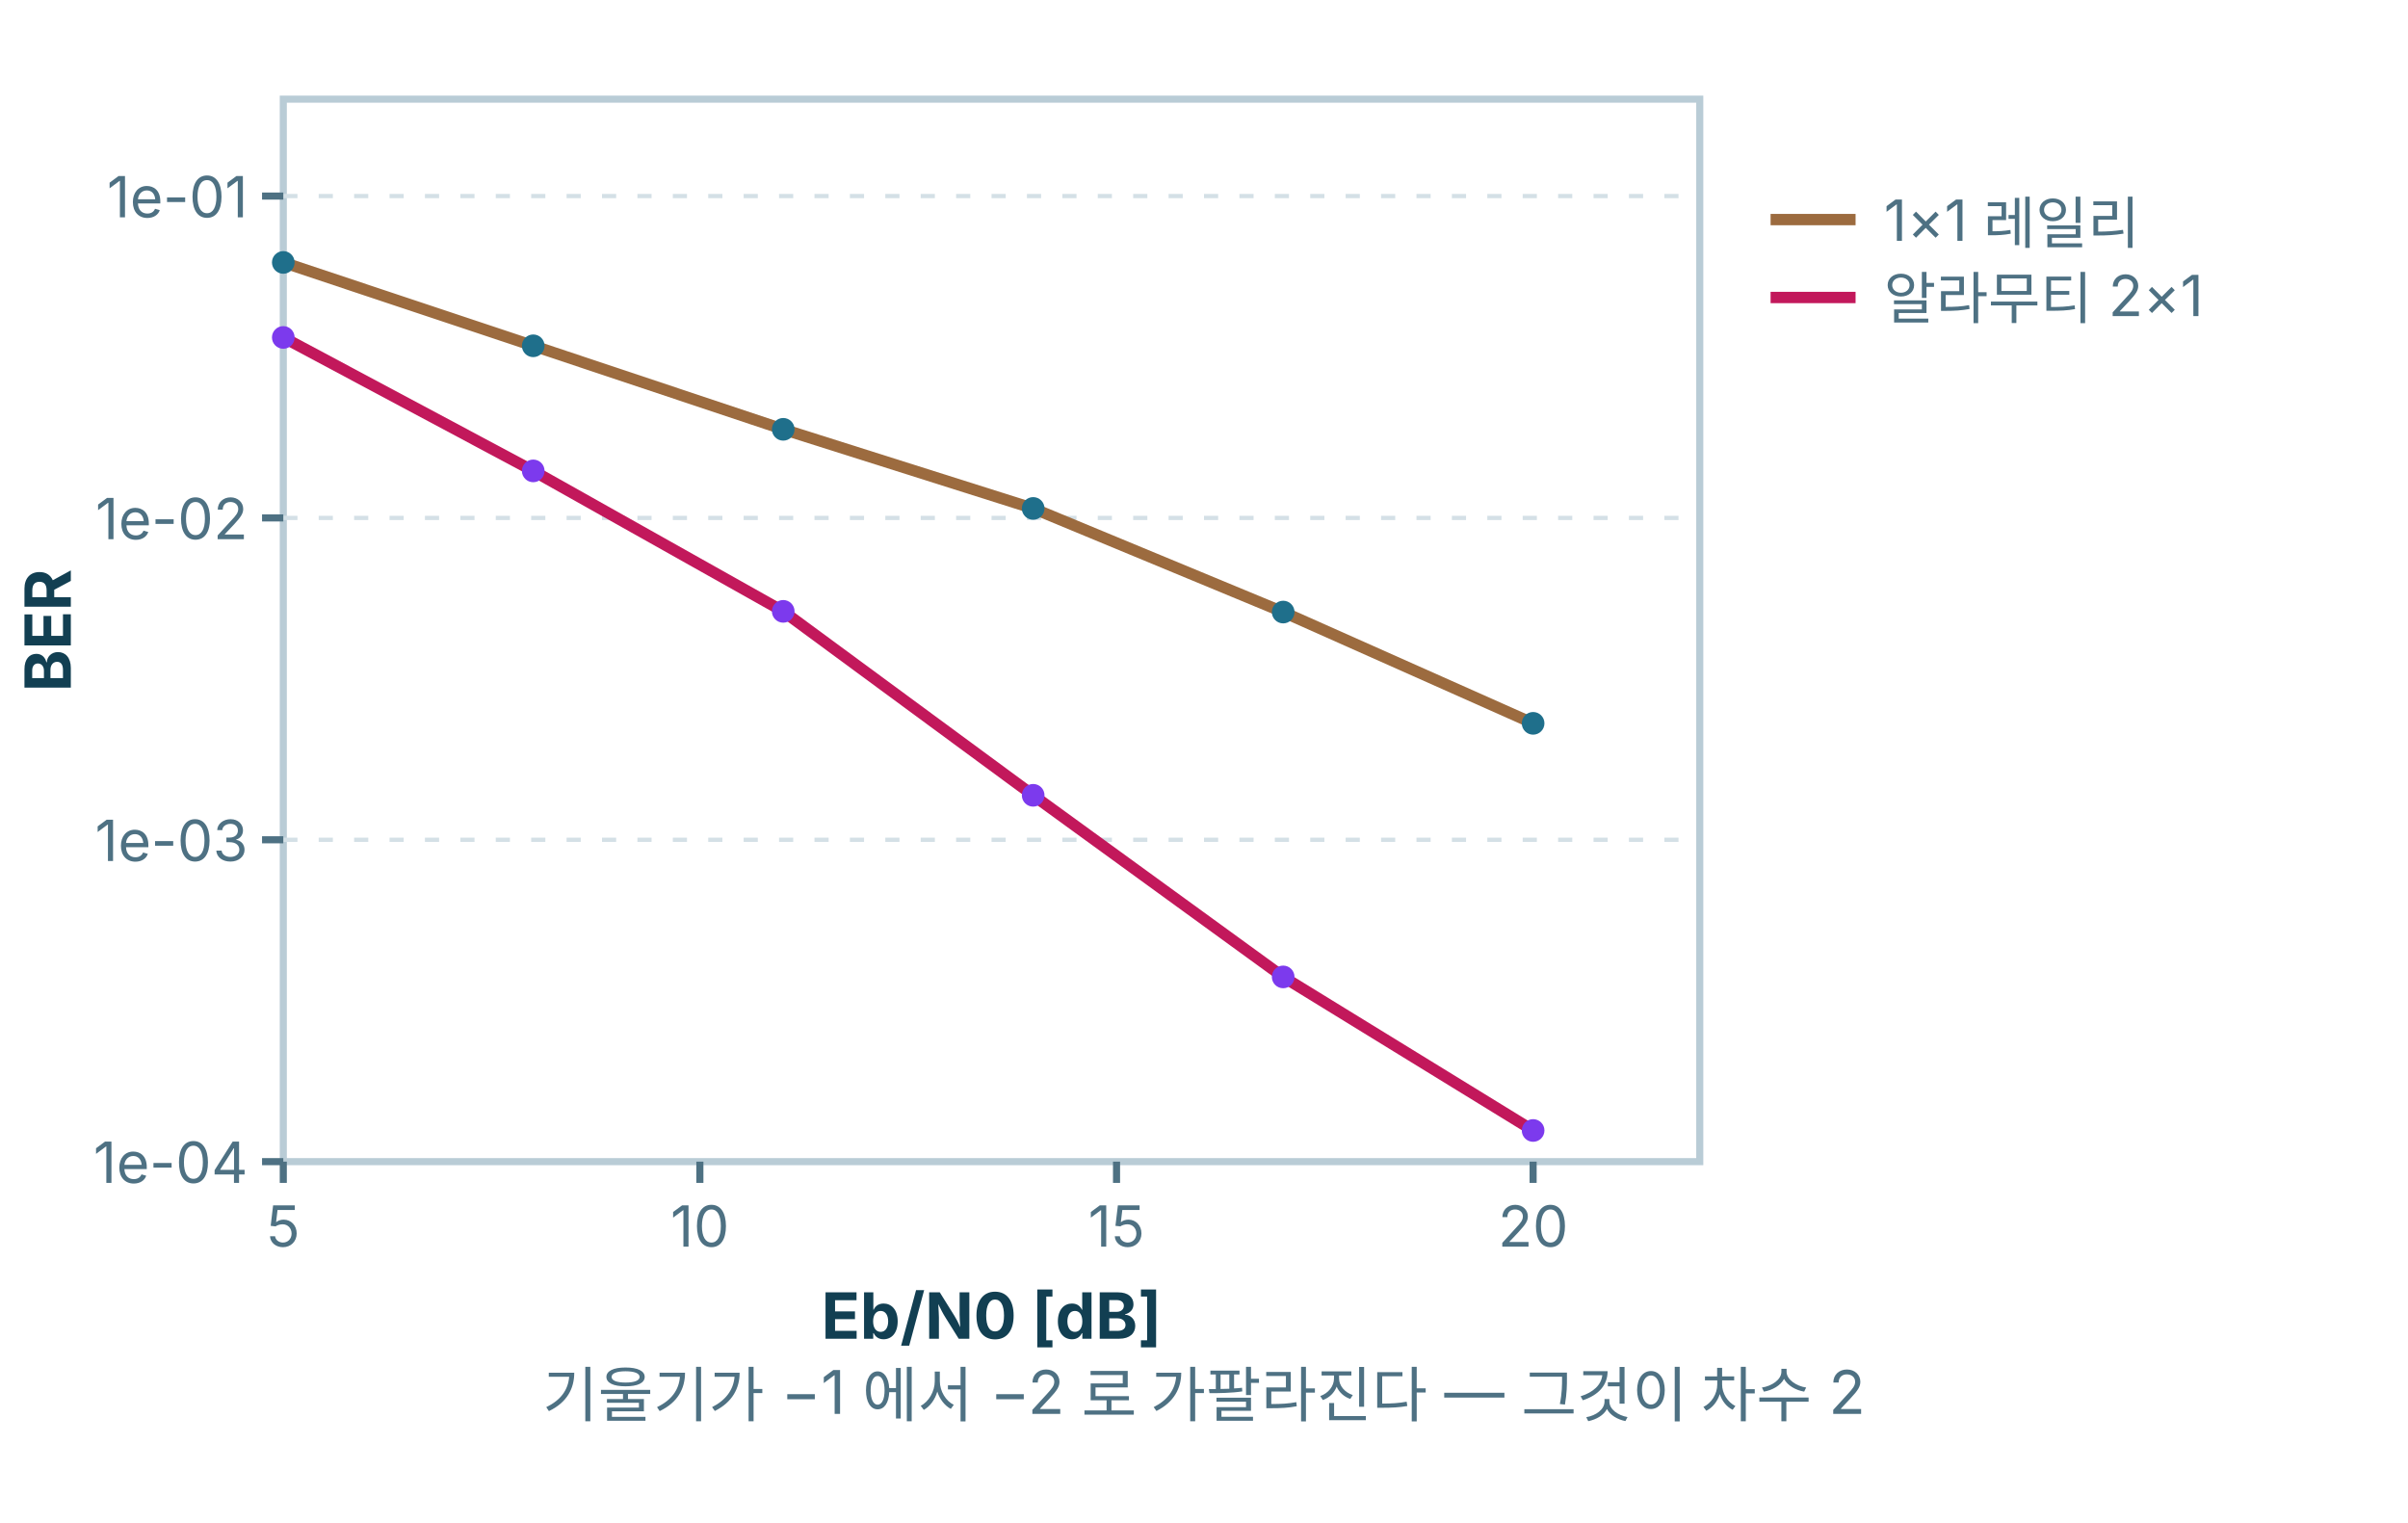
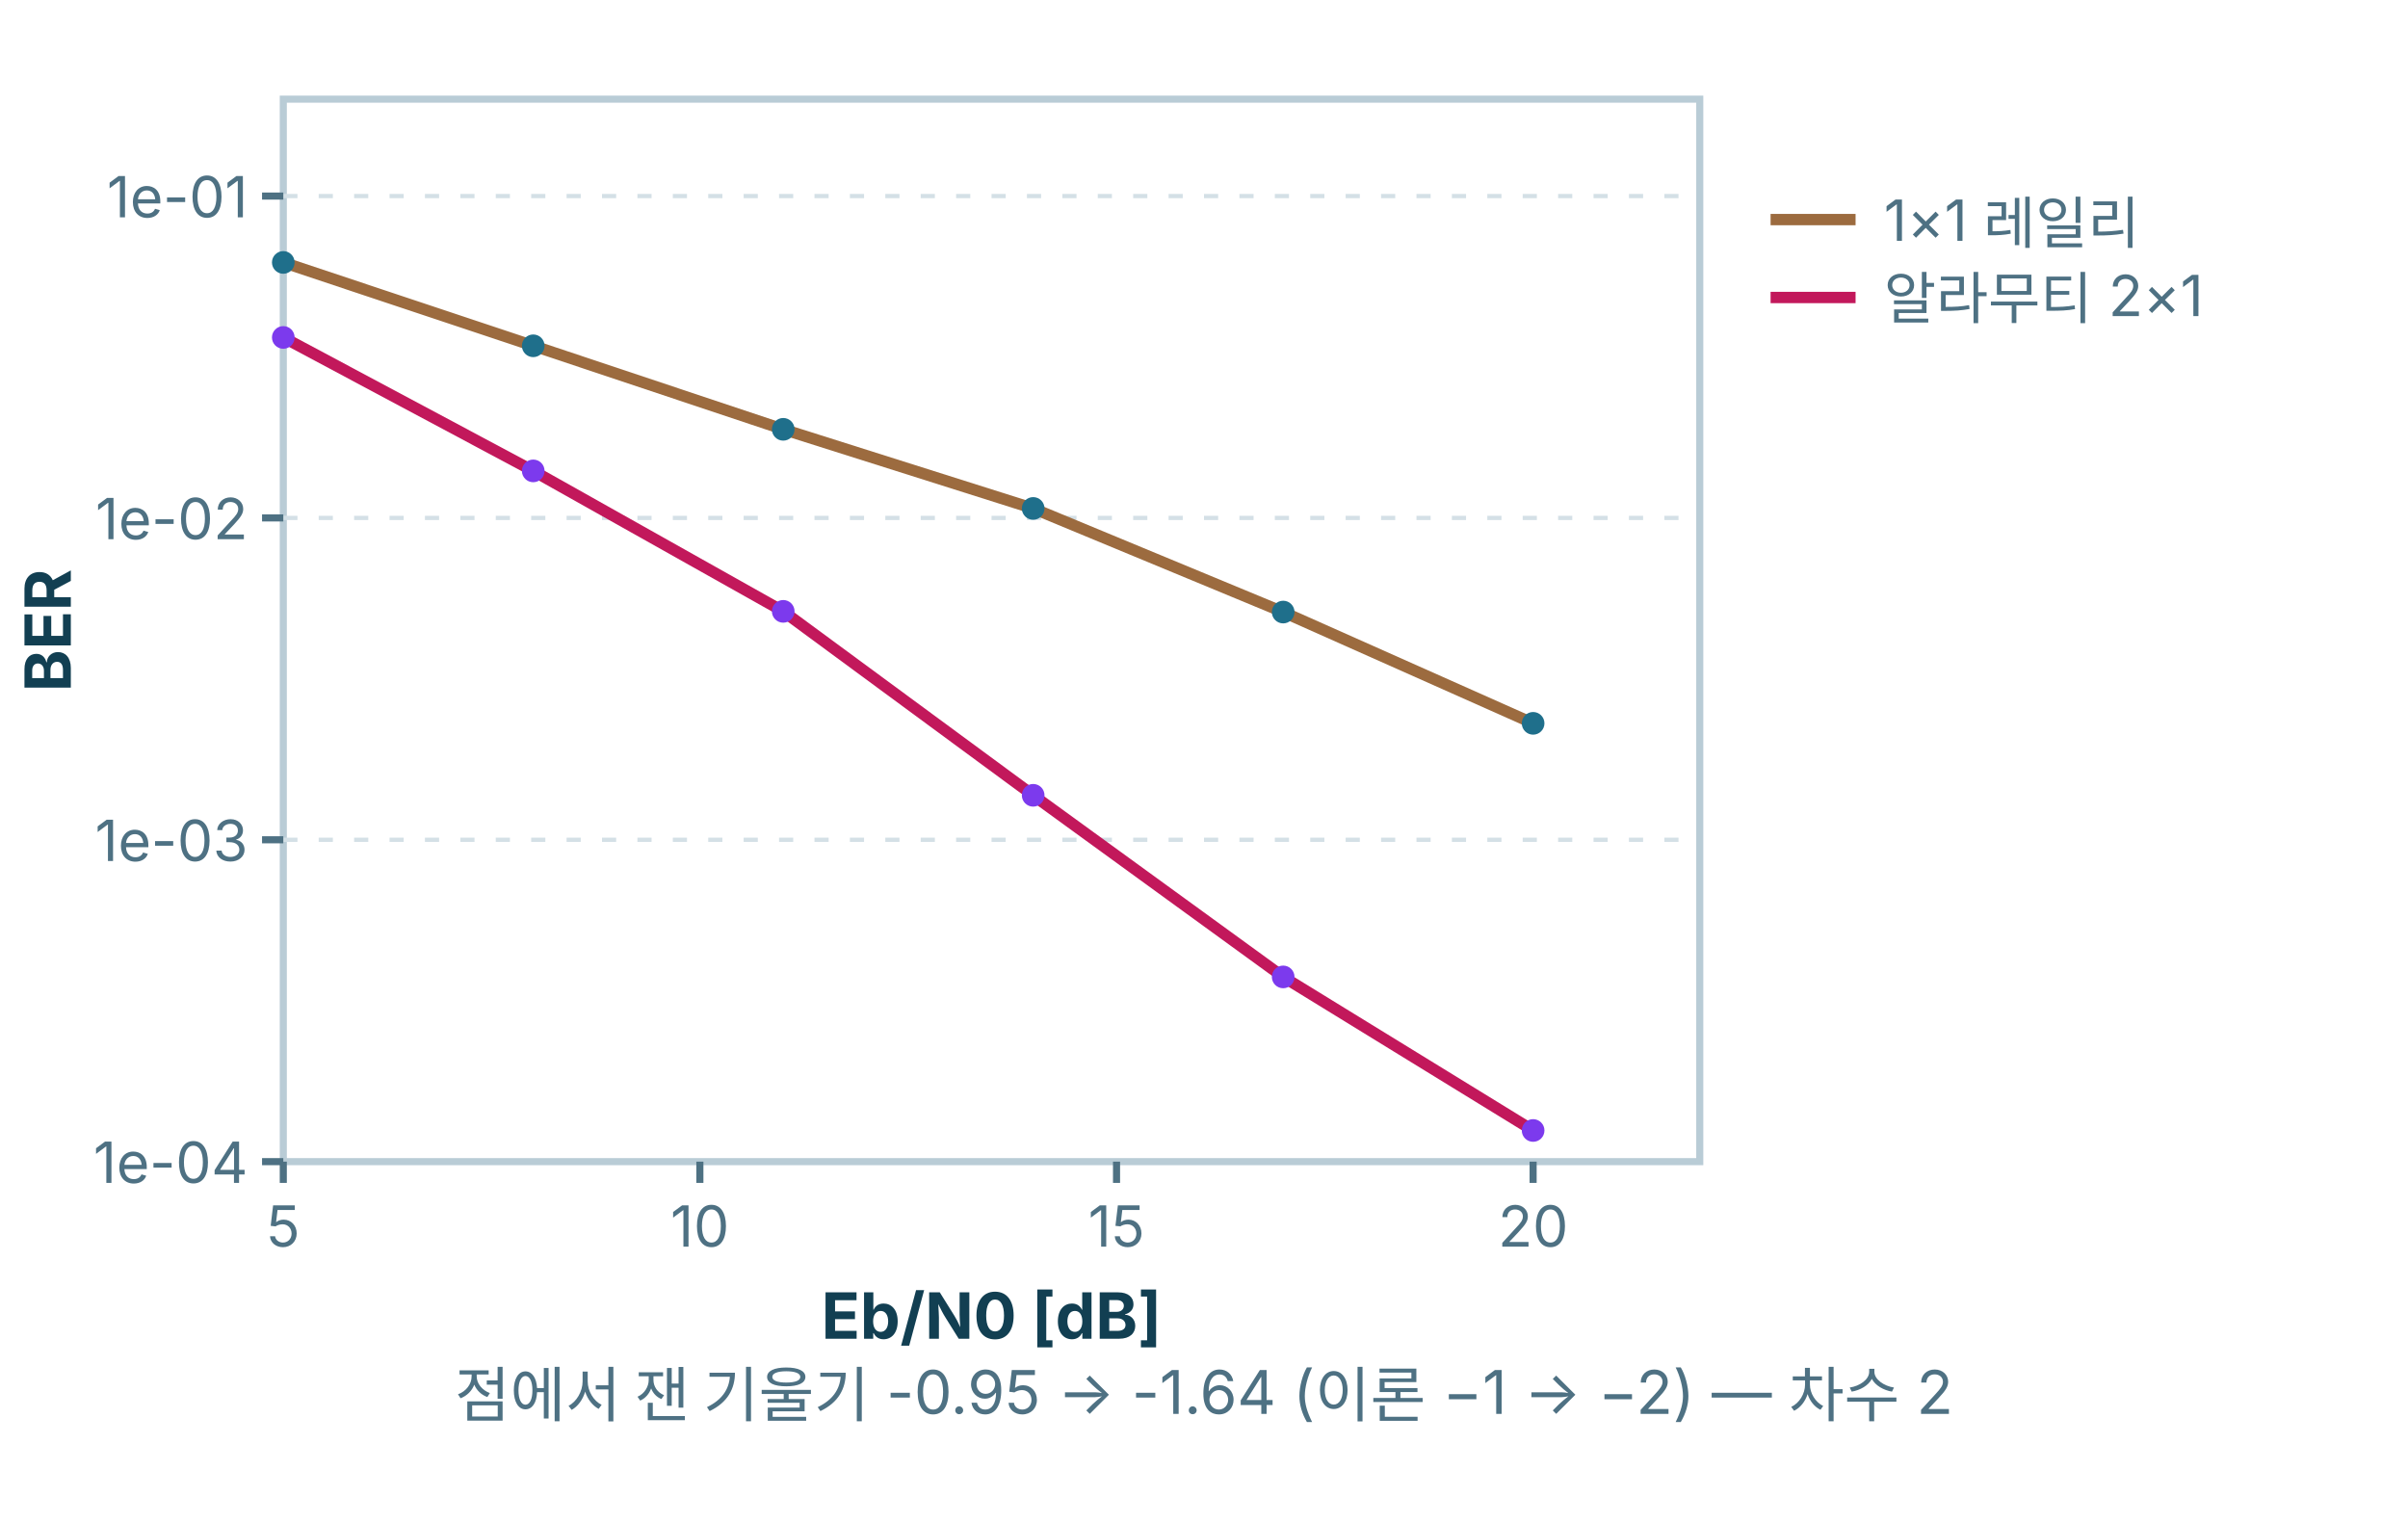
<svg xmlns="http://www.w3.org/2000/svg" class="diag" viewBox="0 0 340 215" role="img" aria-label="다이버시티 차수 = BER 곡선의 기울기">
  <style>
.diag text{font-family:-apple-system,"Noto Sans KR",sans-serif}
.frame{fill:none;stroke:var(--border,#b9ccd6);stroke-width:1}
.ax{stroke:var(--muted,#4e7183);stroke-width:1;fill:none}
.grid{stroke:var(--border,#d4e0e6);stroke-width:.6;
 stroke-dasharray:2 3;fill:none}
.tick{font-size:8px;fill:var(--muted,#4e7183)}
.axname{font-size:9px;fill:var(--accent2,#123f52);font-weight:700}
.key{font-size:9px;fill:var(--accent2,#123f52);font-weight:700}
.cap{font-size:8.5px;fill:var(--muted,#4e7183)}
.cv{fill:none;stroke:var(--accent,#1f6f8b);stroke-width:1.6}
.cv1{fill:none;stroke:var(--g1,#9c6b3f);stroke-width:1.6}
.cv2{fill:none;stroke:var(--g2,#1f7a6f);stroke-width:1.6}
.cv3{fill:none;stroke:var(--g3,#2f6fb8);stroke-width:1.6}
.cv4{fill:none;stroke:var(--g4,#7c3aed);stroke-width:1.6}
.cv5{fill:none;stroke:var(--g5,#c2185b);stroke-width:1.6}
.cv6{fill:none;stroke:var(--g6,#5b7a3a);stroke-width:1.6}
.cvd{fill:none;stroke:var(--muted,#4e7183);stroke-width:1.2;
 stroke-dasharray:4 3}
.dot{fill:var(--accent,#1f6f8b);stroke:none}
.dot2{fill:var(--special,#7c3aed);stroke:none}
.dotn{fill:var(--muted,#4e7183);opacity:.35;stroke:none}
.cell{fill:var(--panel,#fff);stroke:var(--border,#b9ccd6);
 stroke-width:1}
.cell.a{fill:rgba(31,111,139,.16)}
.cell.b{fill:rgba(194,24,91,.14)}
.cell.c{fill:rgba(46,158,91,.14)}
.cell.d{fill:rgba(217,119,6,.16)}
.cell.e{fill:rgba(124,58,237,.14)}
.cell.f{fill:rgba(85,112,143,.12)}
.tie{stroke:var(--net,#7b8794);stroke-width:1;fill:none}
.tie.hot{stroke:var(--special,#7c3aed);stroke-width:1.6}
</style>
  <rect x="40.00" y="14.00" width="200.00" height="150.00" class="frame" />
  <line x1="40.00" y1="118.56" x2="240.00" y2="118.56" class="grid" />
  <line x1="40.00" y1="73.12" x2="240.00" y2="73.12" class="grid" />
  <line x1="40.00" y1="27.68" x2="240.00" y2="27.68" class="grid" />
  <path d="M 40.00 37.05 L 75.29 48.82 L 110.59 60.61 L 145.88 71.78 L 181.18 86.41 L 216.47 102.12" class="cv1" />
  <circle cx="40.00" cy="37.05" r="1.60" class="dot" />
  <circle cx="75.29" cy="48.82" r="1.60" class="dot" />
  <circle cx="110.59" cy="60.61" r="1.60" class="dot" />
  <circle cx="145.88" cy="71.78" r="1.60" class="dot" />
  <circle cx="181.18" cy="86.41" r="1.60" class="dot" />
  <circle cx="216.47" cy="102.12" r="1.60" class="dot" />
  <path d="M 40.00 47.64 L 75.29 66.48 L 110.59 86.31 L 145.88 112.28 L 181.18 137.92 L 216.47 159.60" class="cv5" />
  <circle cx="40.00" cy="47.64" r="1.60" class="dot2" />
  <circle cx="75.29" cy="66.48" r="1.60" class="dot2" />
  <circle cx="110.59" cy="86.31" r="1.60" class="dot2" />
  <circle cx="145.88" cy="112.28" r="1.60" class="dot2" />
  <circle cx="181.18" cy="137.92" r="1.60" class="dot2" />
  <circle cx="216.47" cy="159.60" r="1.60" class="dot2" />
  <line x1="40.00" y1="164.00" x2="40.00" y2="167.00" class="ax" />
  <text x="40.00" y="176.00" class="tick" text-anchor="middle">5</text>
  <line x1="98.82" y1="164.00" x2="98.82" y2="167.00" class="ax" />
  <text x="98.82" y="176.00" class="tick" text-anchor="middle">10</text>
  <line x1="157.65" y1="164.00" x2="157.65" y2="167.00" class="ax" />
  <text x="157.65" y="176.00" class="tick" text-anchor="middle">15</text>
  <line x1="216.47" y1="164.00" x2="216.47" y2="167.00" class="ax" />
  <text x="216.47" y="176.00" class="tick" text-anchor="middle">20</text>
  <text x="140.00" y="189.00" class="axname" text-anchor="middle">Eb/N0 [dB]</text>
  <line x1="37.00" y1="164.00" x2="40.00" y2="164.00" class="ax" />
  <text x="35.00" y="167.00" class="tick" text-anchor="end">1e-04</text>
  <line x1="37.00" y1="118.56" x2="40.00" y2="118.56" class="ax" />
  <text x="35.00" y="121.56" class="tick" text-anchor="end">1e-03</text>
  <line x1="37.00" y1="73.12" x2="40.00" y2="73.12" class="ax" />
  <text x="35.00" y="76.12" class="tick" text-anchor="end">1e-02</text>
  <line x1="37.00" y1="27.68" x2="40.00" y2="27.68" class="ax" />
  <text x="35.00" y="30.68" class="tick" text-anchor="end">1e-01</text>
  <text x="10.00" y="89.00" class="axname" text-anchor="middle" transform="rotate(-90 10 89.0)">BER</text>
  <line x1="250.00" y1="31.00" x2="262.00" y2="31.00" class="cv1" />
  <text x="266.00" y="34.00" class="tick" text-anchor="start">1×1 레일리</text>
  <line x1="250.00" y1="42.00" x2="262.00" y2="42.00" class="cv5" />
  <text x="266.00" y="45.00" class="tick" text-anchor="start">알라무티 2×1</text>
-   <text x="170.00" y="200.00" class="cap" text-anchor="middle">기울기가 −1 에서 −2 로 가팔라진다 — 그것이 차수 2</text>
+   <text x="170.00" y="200.00" class="cap" text-anchor="middle">점에서 잰 기울기 -0.95 → -1.64 (이론 −1 → −2) — 차수 2</text>
</svg>
